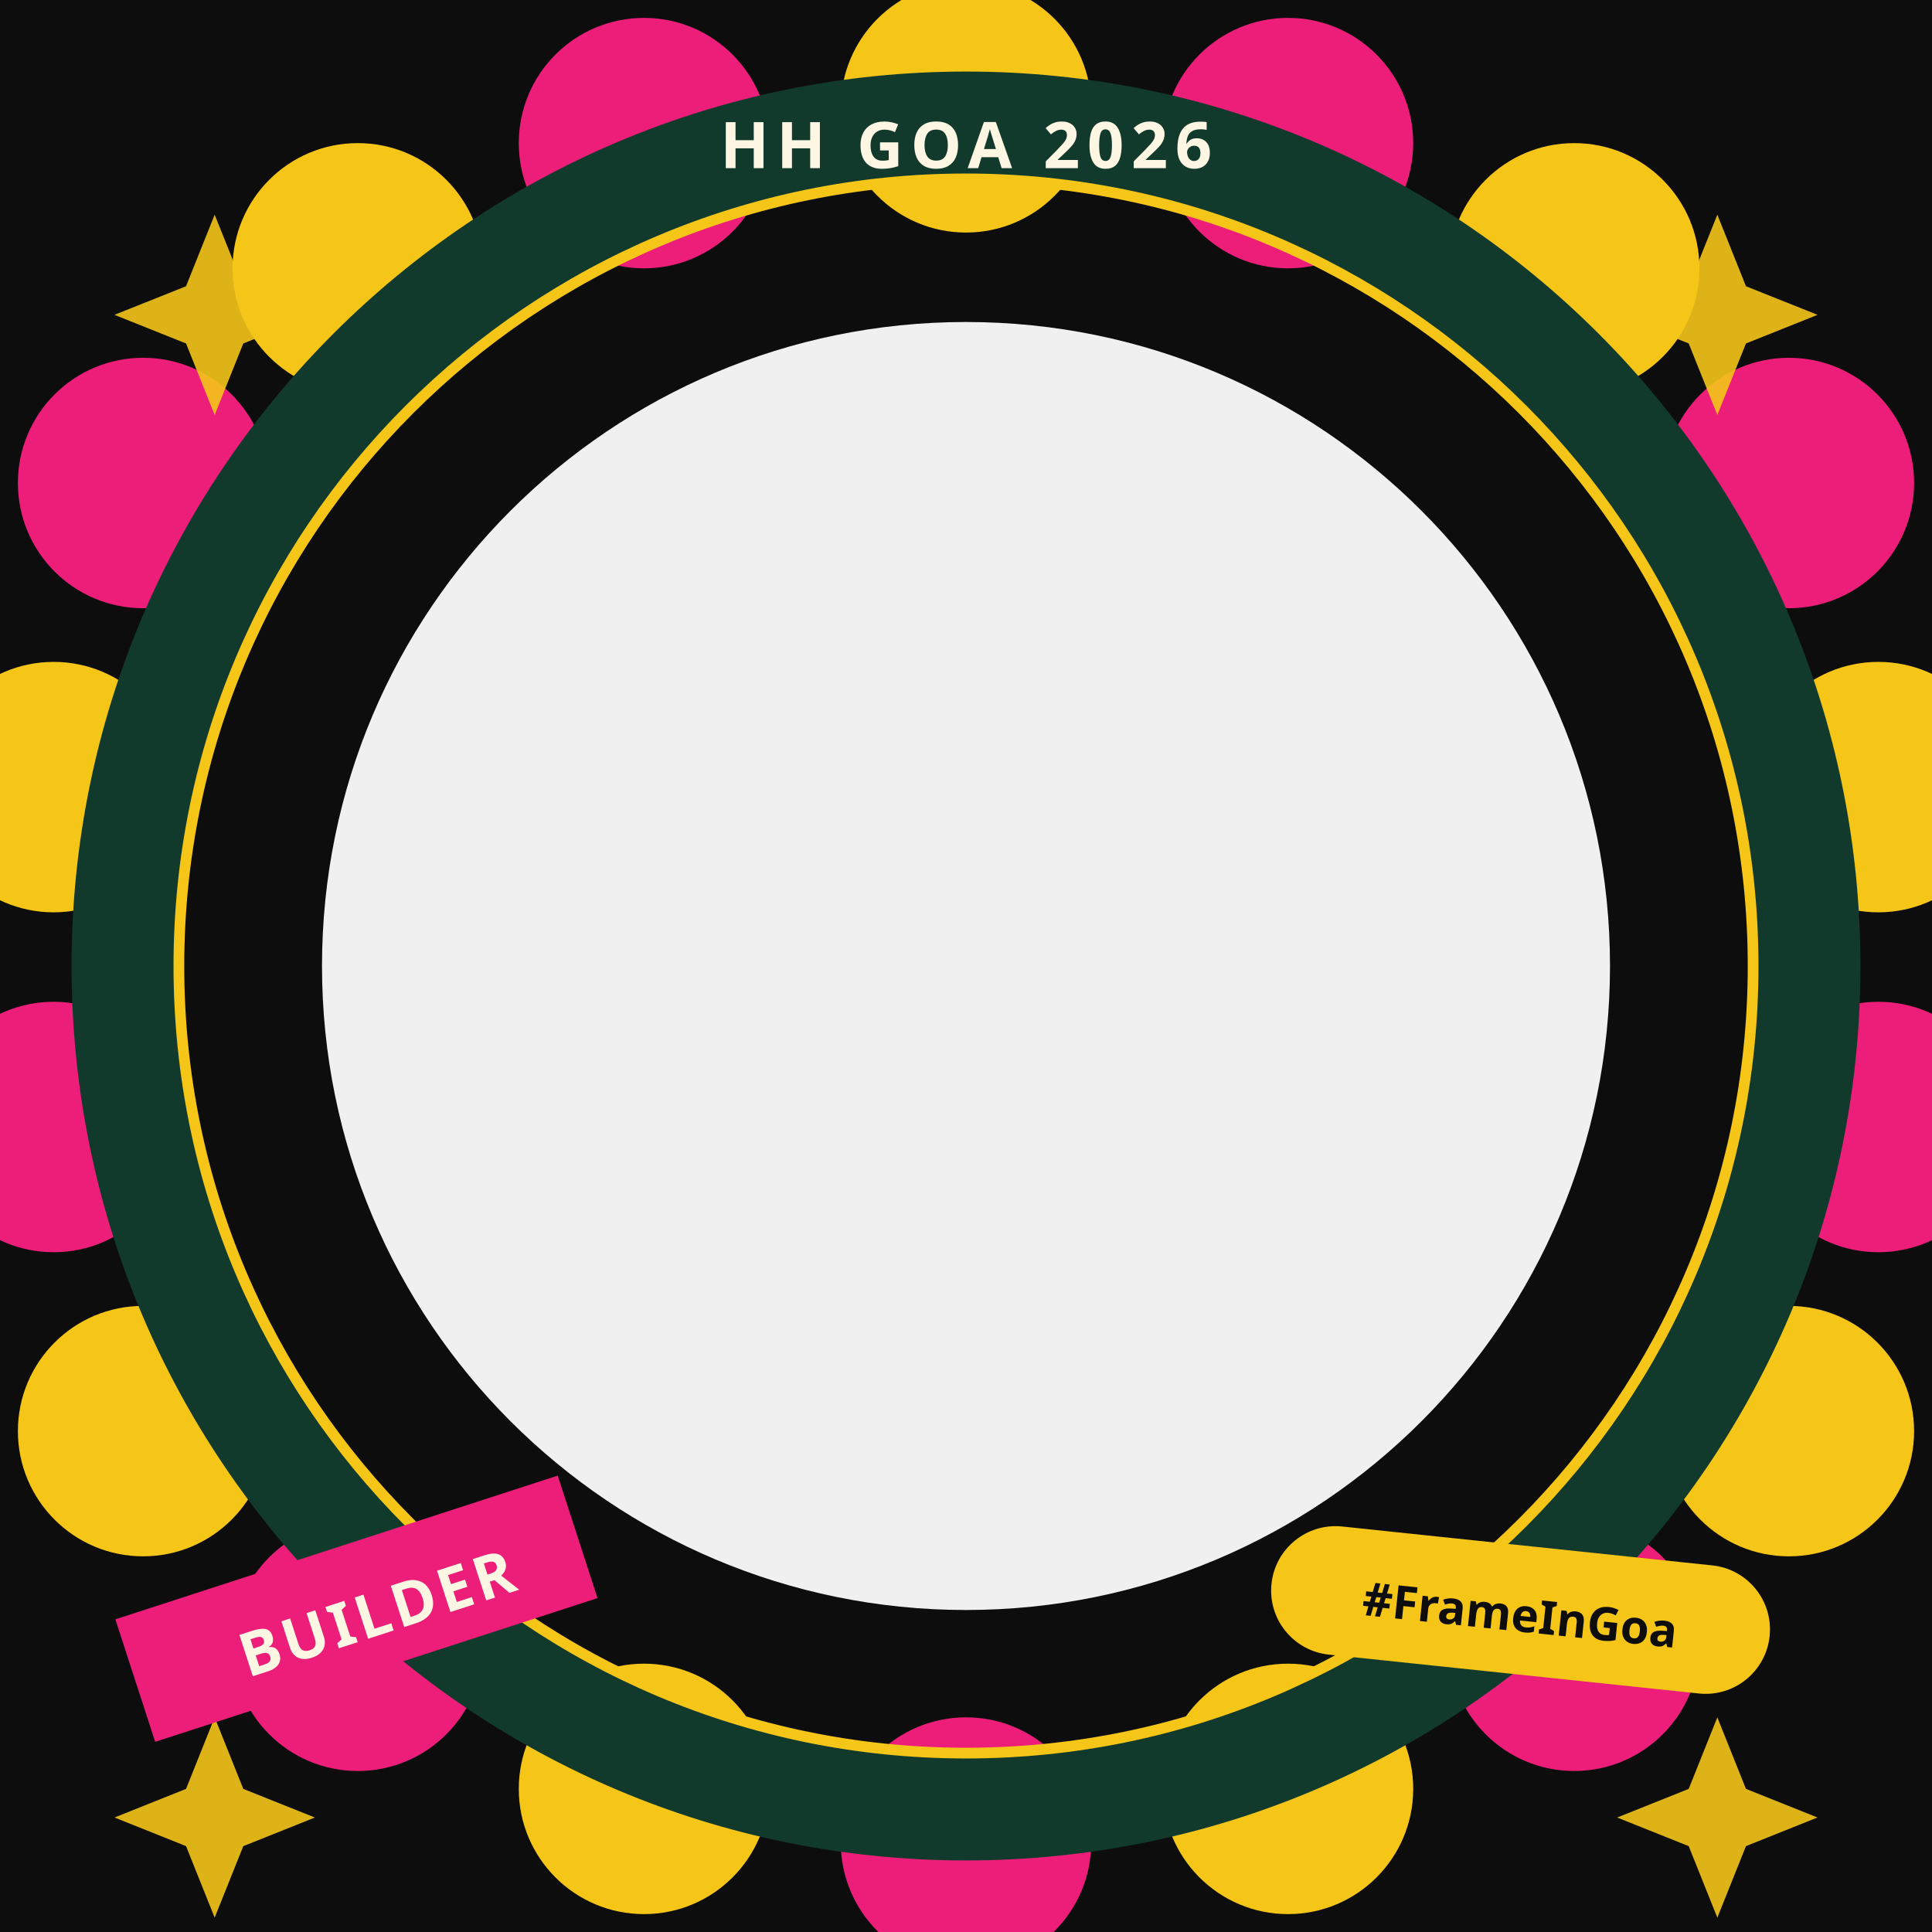
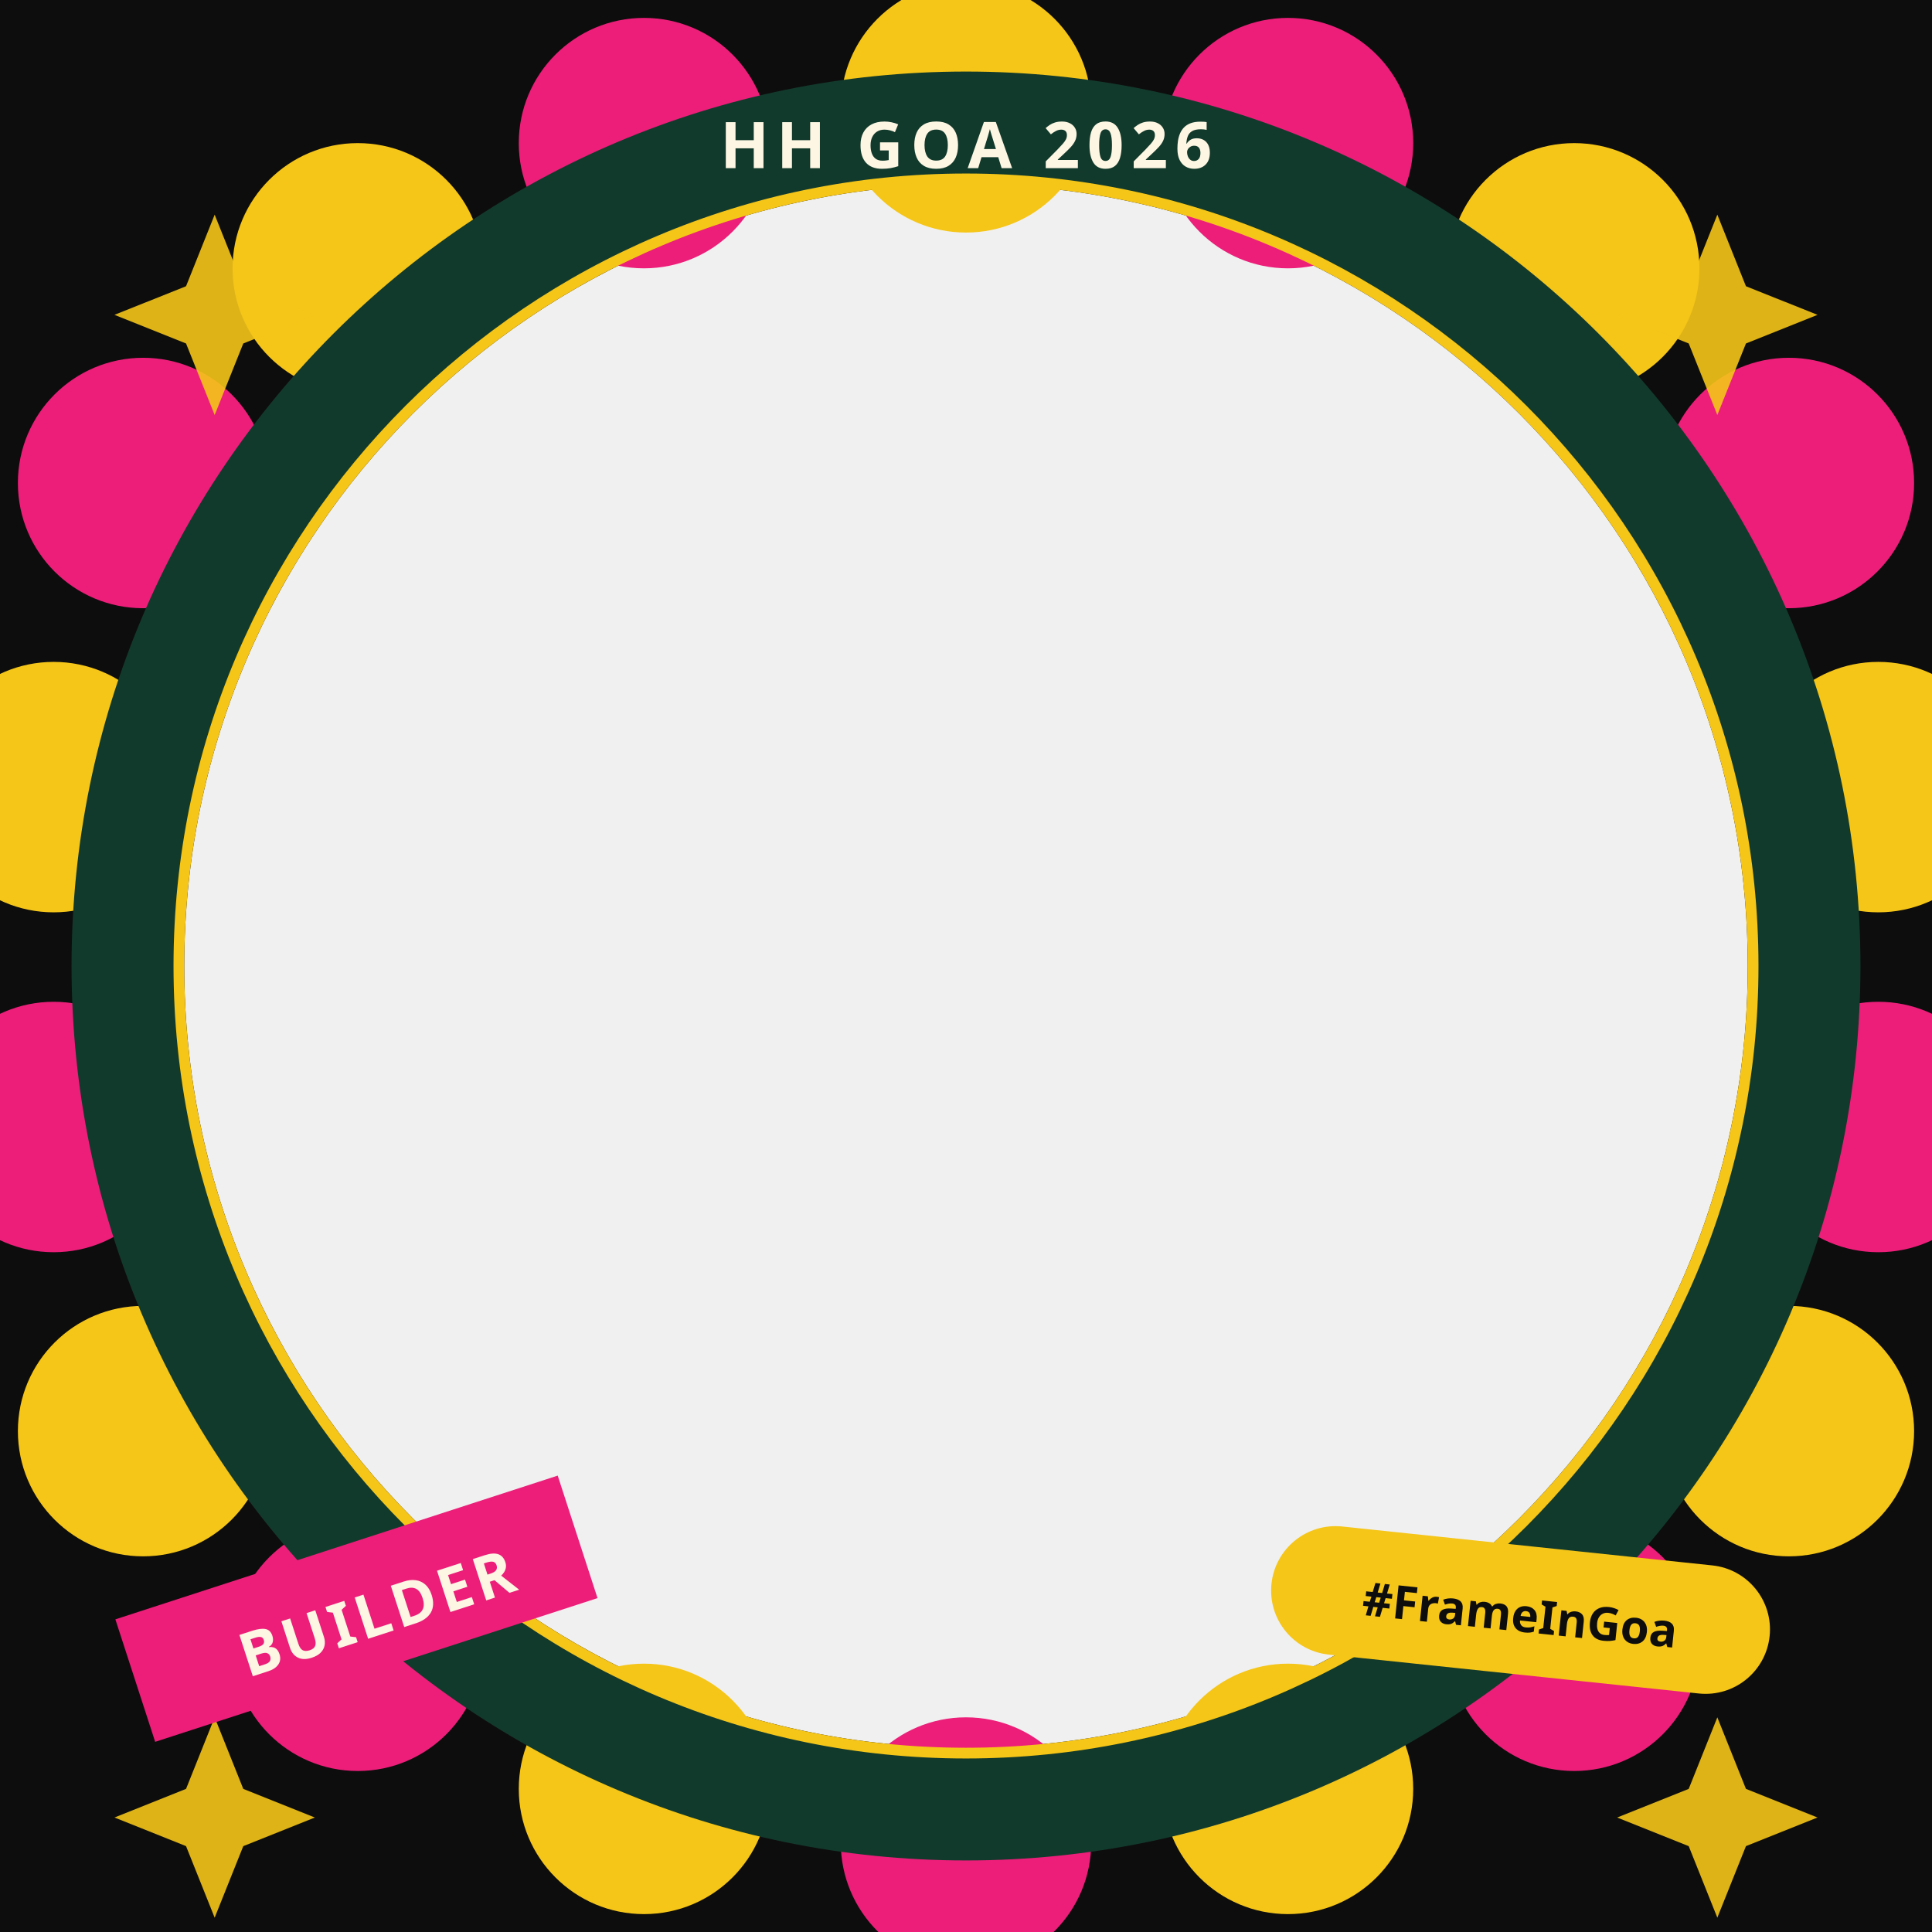
<svg xmlns="http://www.w3.org/2000/svg" width="1080" height="1080" viewBox="0 0 1080 1080">
  <defs>
-     <mask id="donut2">
+     <mask id="backingCutout">
      <rect width="1080" height="1080" fill="white" />
-       <circle cx="540" cy="540" r="360" fill="black" />
+       <circle cx="540" cy="540" r="437" fill="black" />
    </mask>
  </defs>
-   <g mask="url(#donut2)">
-     <rect width="1080" height="1080" fill="#0D0D0D" />
-     <g id="scallops">
-       <circle cx="540" cy="60" r="70" fill="#F5C518" />
-       <circle cx="720" cy="80" r="70" fill="#EC1E79" />
-       <circle cx="880" cy="150" r="70" fill="#F5C518" />
-       <circle cx="1000" cy="270" r="70" fill="#EC1E79" />
-       <circle cx="1050" cy="440" r="70" fill="#F5C518" />
-       <circle cx="1050" cy="630" r="70" fill="#EC1E79" />
-       <circle cx="1000" cy="800" r="70" fill="#F5C518" />
-       <circle cx="880" cy="920" r="70" fill="#EC1E79" />
-       <circle cx="720" cy="1000" r="70" fill="#F5C518" />
-       <circle cx="540" cy="1030" r="70" fill="#EC1E79" />
-       <circle cx="360" cy="1000" r="70" fill="#F5C518" />
-       <circle cx="200" cy="920" r="70" fill="#EC1E79" />
-       <circle cx="80" cy="800" r="70" fill="#F5C518" />
-       <circle cx="30" cy="630" r="70" fill="#EC1E79" />
-       <circle cx="30" cy="440" r="70" fill="#F5C518" />
-       <circle cx="80" cy="270" r="70" fill="#EC1E79" />
-       <circle cx="200" cy="150" r="70" fill="#F5C518" />
-       <circle cx="360" cy="80" r="70" fill="#EC1E79" />
-     </g>
-     <circle cx="540" cy="540" r="470" fill="none" stroke="#123A2C" stroke-width="60" />
-     <circle cx="540" cy="540" r="440" fill="none" stroke="#F5C518" stroke-width="6" />
-     <g fill="#F5C518" opacity="0.9">
-       <path d="M120 120 l16 40 l40 16 l-40 16 l-16 40 l-16 -40 l-40 -16 l40 -16 Z" />
-       <path d="M960 120 l16 40 l40 16 l-40 16 l-16 40 l-16 -40 l-40 -16 l40 -16 Z" />
-       <path d="M120 960 l16 40 l40 16 l-40 16 l-16 40 l-16 -40 l-40 -16 l40 -16 Z" />
-       <path d="M960 960 l16 40 l40 16 l-40 16 l-16 40 l-16 -40 l-40 -16 l40 -16 Z" />
-     </g>
-     <text x="540" y="94" font-family="'Trebuchet MS', sans-serif" font-size="36" font-weight="900" fill="#FDF6E3" text-anchor="middle" letter-spacing="4">HH GOA 2026</text>
-     <g transform="translate(210,900) rotate(-18)">
-       <rect x="-140" y="-40" width="260" height="72" fill="#EC1E79" />
-       <text x="0" y="14" font-family="'Trebuchet MS', sans-serif" font-size="34" font-weight="900" fill="#FDF6E3" text-anchor="middle" letter-spacing="2">BUILDER</text>
-     </g>
-     <g transform="translate(850,900) rotate(6)">
-       <rect x="-140" y="-36" width="280" height="72" rx="36" fill="#F5C518" />
-       <text x="0" y="12" font-family="Verdana, sans-serif" font-size="26" font-weight="800" fill="#0D0D0D" text-anchor="middle">#FrameInGoa</text>
-     </g>
+   <rect width="1080" height="1080" fill="#0D0D0D" mask="url(#backingCutout)" />
+   <g id="scallops">
+     <circle cx="540" cy="60" r="70" fill="#F5C518" />
+     <circle cx="720" cy="80" r="70" fill="#EC1E79" />
+     <circle cx="880" cy="150" r="70" fill="#F5C518" />
+     <circle cx="1000" cy="270" r="70" fill="#EC1E79" />
+     <circle cx="1050" cy="440" r="70" fill="#F5C518" />
+     <circle cx="1050" cy="630" r="70" fill="#EC1E79" />
+     <circle cx="1000" cy="800" r="70" fill="#F5C518" />
+     <circle cx="880" cy="920" r="70" fill="#EC1E79" />
+     <circle cx="720" cy="1000" r="70" fill="#F5C518" />
+     <circle cx="540" cy="1030" r="70" fill="#EC1E79" />
+     <circle cx="360" cy="1000" r="70" fill="#F5C518" />
+     <circle cx="200" cy="920" r="70" fill="#EC1E79" />
+     <circle cx="80" cy="800" r="70" fill="#F5C518" />
+     <circle cx="30" cy="630" r="70" fill="#EC1E79" />
+     <circle cx="30" cy="440" r="70" fill="#F5C518" />
+     <circle cx="80" cy="270" r="70" fill="#EC1E79" />
+     <circle cx="200" cy="150" r="70" fill="#F5C518" />
+     <circle cx="360" cy="80" r="70" fill="#EC1E79" />
+   </g>
+   <circle cx="540" cy="540" r="470" fill="none" stroke="#123A2C" stroke-width="60" />
+   <circle cx="540" cy="540" r="440" fill="none" stroke="#F5C518" stroke-width="6" />
+   <g fill="#F5C518" opacity="0.9">
+     <path d="M120 120 l16 40 l40 16 l-40 16 l-16 40 l-16 -40 l-40 -16 l40 -16 Z" />
+     <path d="M960 120 l16 40 l40 16 l-40 16 l-16 40 l-16 -40 l-40 -16 l40 -16 Z" />
+     <path d="M120 960 l16 40 l40 16 l-40 16 l-16 40 l-16 -40 l-40 -16 l40 -16 Z" />
+     <path d="M960 960 l16 40 l40 16 l-40 16 l-16 40 l-16 -40 l-40 -16 l40 -16 Z" />
+   </g>
+   <text x="540" y="94" font-family="'Trebuchet MS', sans-serif" font-size="36" font-weight="900" fill="#FDF6E3" text-anchor="middle" letter-spacing="4">HH GOA 2026</text>
+   <g transform="translate(210,900) rotate(-18)">
+     <rect x="-140" y="-40" width="260" height="72" fill="#EC1E79" />
+     <text x="0" y="14" font-family="'Trebuchet MS', sans-serif" font-size="34" font-weight="900" fill="#FDF6E3" text-anchor="middle" letter-spacing="2">BUILDER</text>
+   </g>
+   <g transform="translate(850,900) rotate(6)">
+     <rect x="-140" y="-36" width="280" height="72" rx="36" fill="#F5C518" />
+     <text x="0" y="12" font-family="Verdana, sans-serif" font-size="26" font-weight="800" fill="#0D0D0D" text-anchor="middle">#FrameInGoa</text>
  </g>
</svg>
